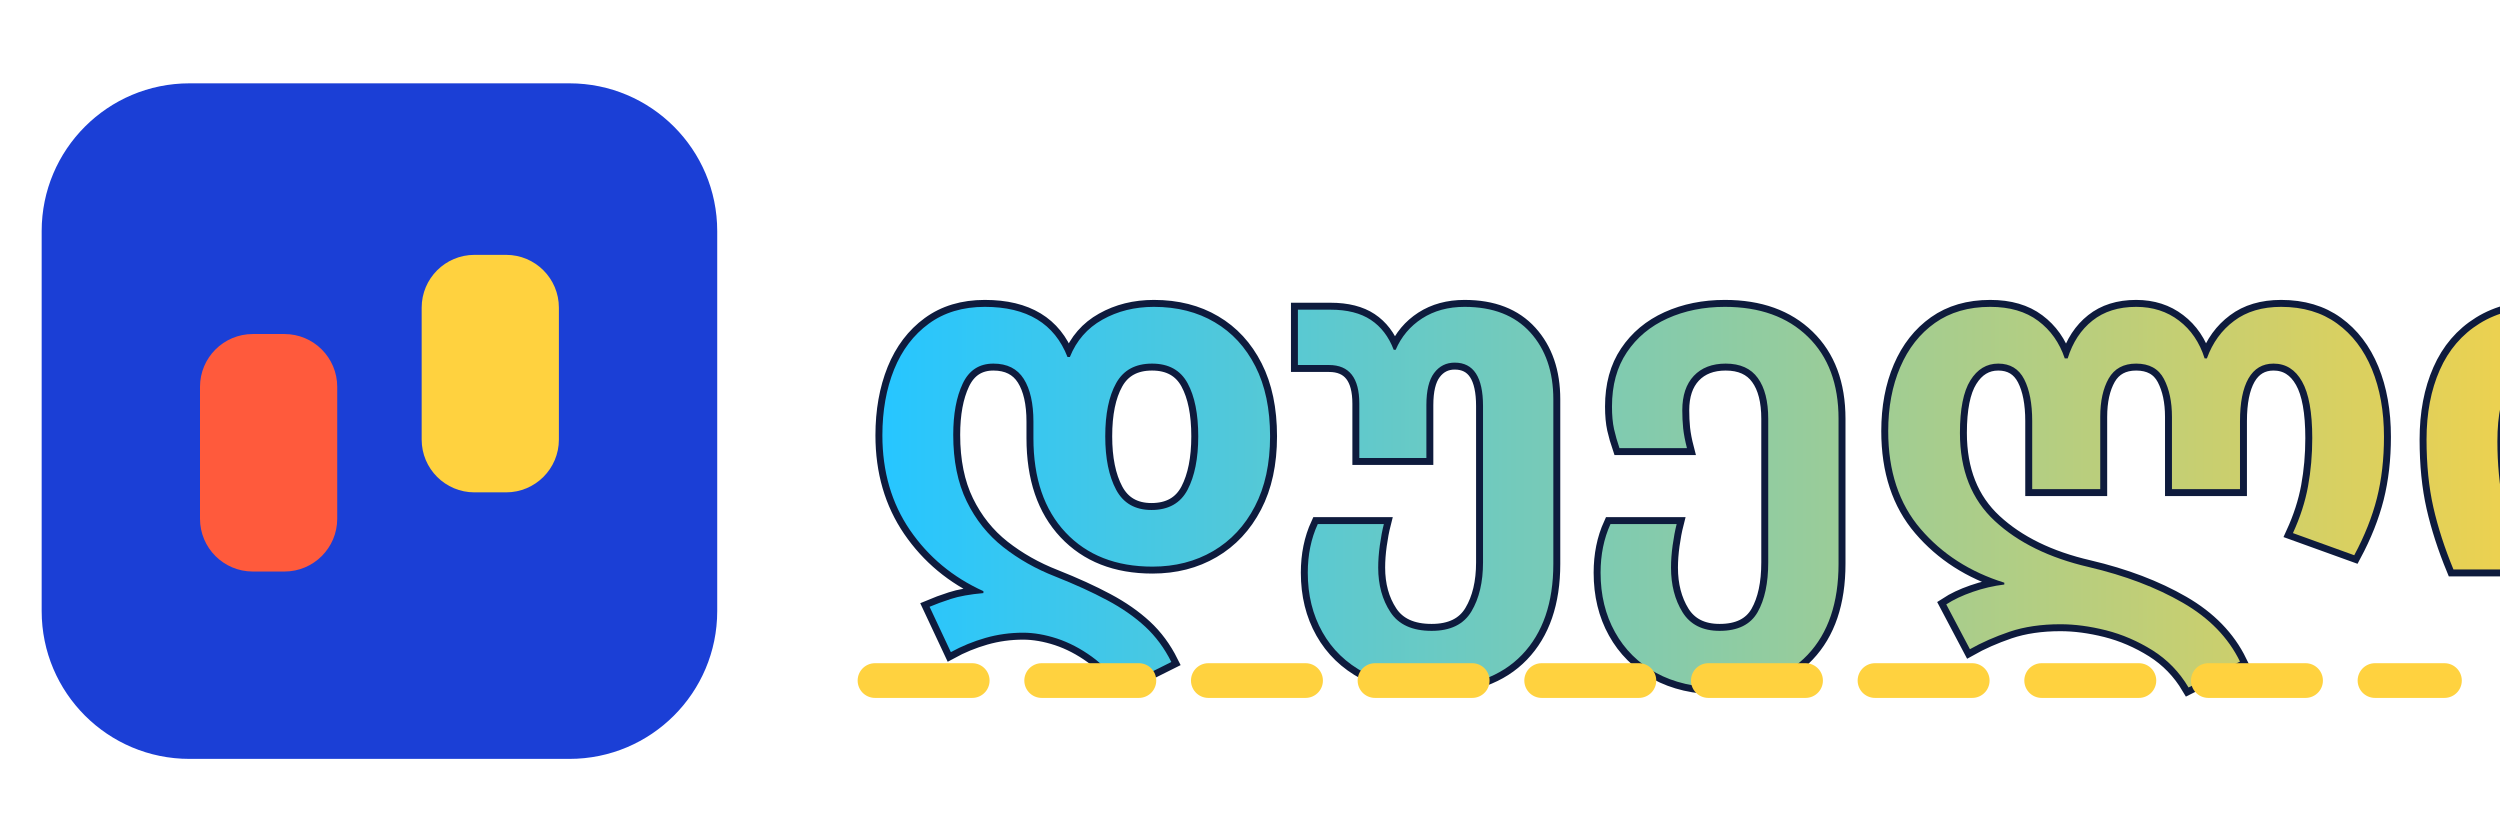
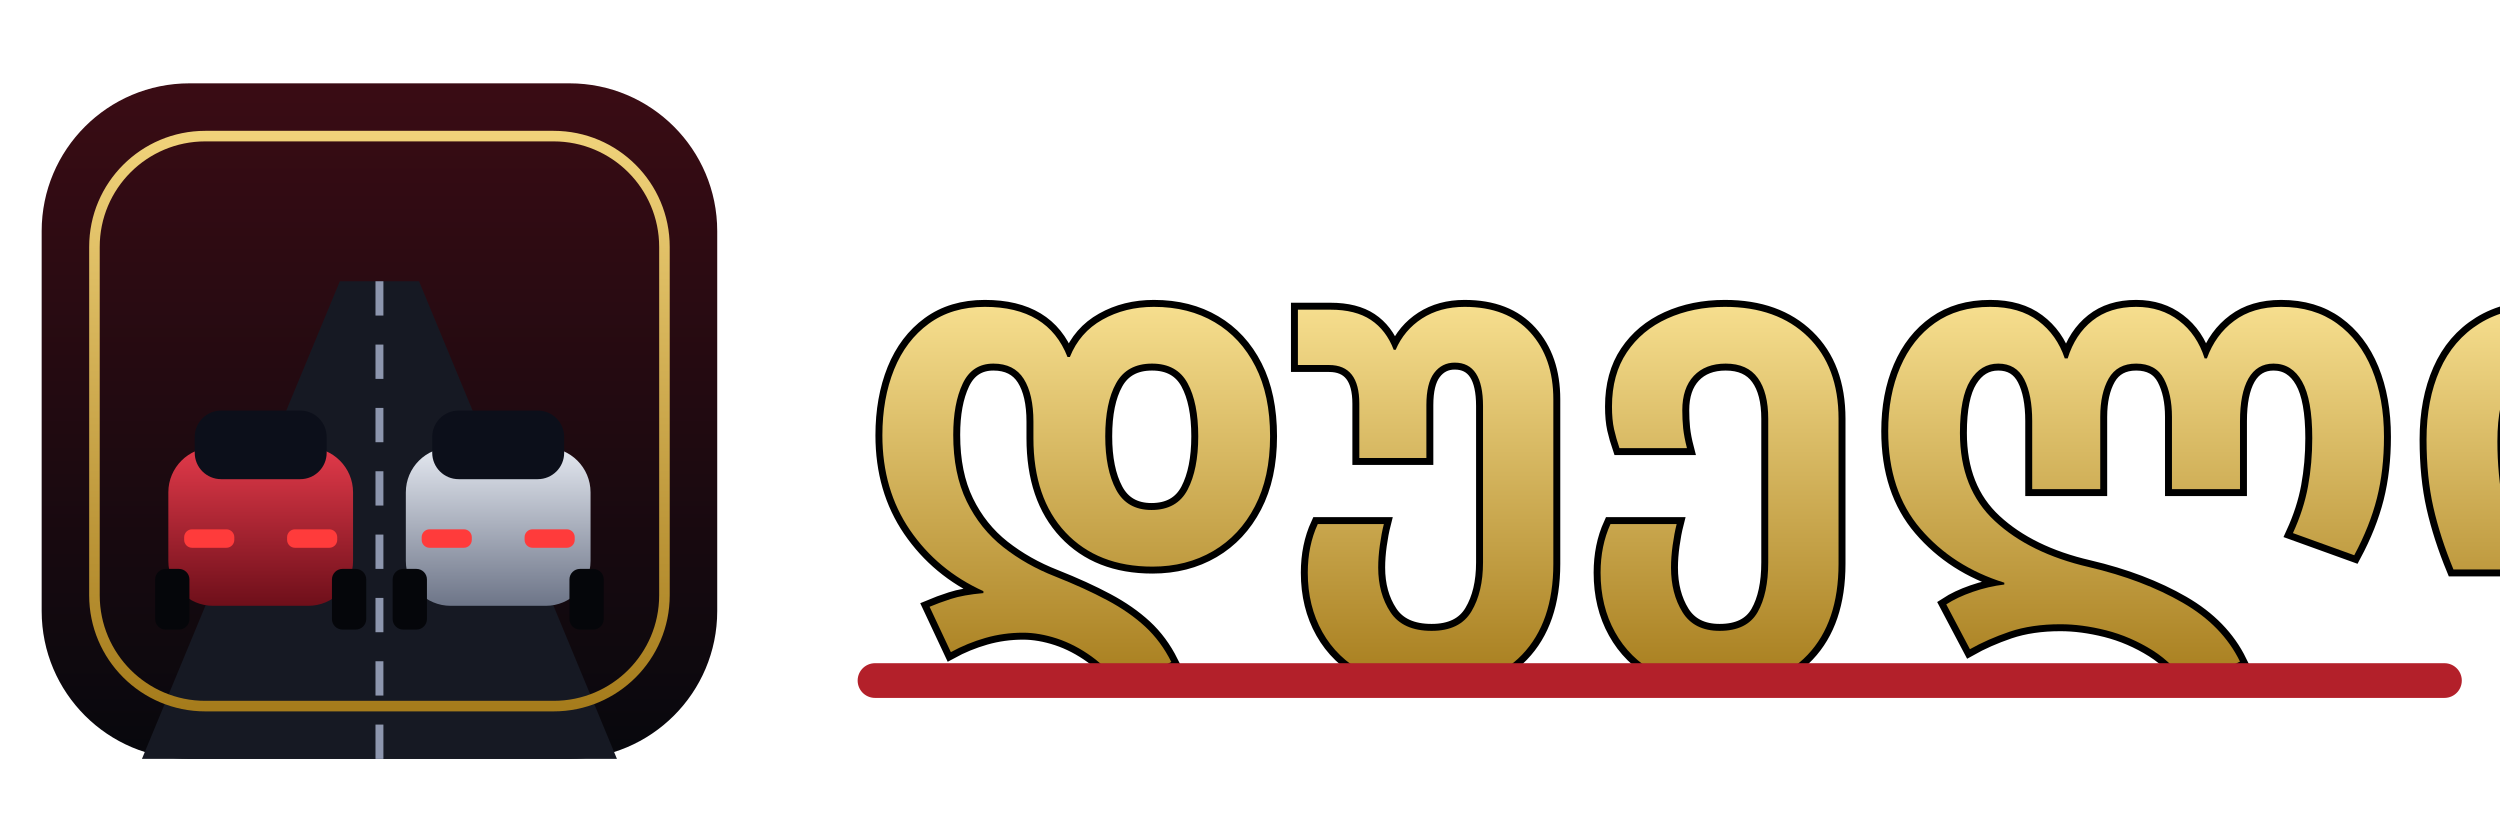
<svg xmlns="http://www.w3.org/2000/svg" viewBox="0 0 360 120">
+   <g transform="translate(6 12) scale(.19)">
+     <defs>
+       <linearGradient id="bg" x1="0" y1="0" x2="0" y2="1">
+         <stop offset="0" stop-color="#3A0C14" />
+         <stop offset="1" stop-color="#07080D" />
+       </linearGradient>
+       <linearGradient id="gd" x1="0" y1="0" x2="0" y2="1">
+         <stop offset="0" stop-color="#F0D27A" />
+         <stop offset="1" stop-color="#A67C1C" />
+       </linearGradient>
+       <linearGradient id="rd" x1="0" y1="0" x2="0" y2="1">
+         <stop offset="0" stop-color="#E23A4A" />
+         <stop offset="1" stop-color="#6E0F1A" />
+       </linearGradient>
+       <linearGradient id="sv" x1="0" y1="0" x2="0" y2="1">
+         <stop offset="0" stop-color="#E4E8F0" />
+         <stop offset="1" stop-color="#6D7588" />
+       </linearGradient>
+     </defs>
+     <rect width="512" height="512" rx="112" fill="url(#bg)" />
+     <path d="M226 150h60l150 362H76z" fill="#161923" />
+     <path d="M256 150v362" stroke="#8D96AE" stroke-width="6" stroke-dasharray="26 22" />
+     <rect x="40" y="40" width="432" height="432" rx="84" fill="none" stroke="url(#gd)" stroke-width="8" />
+     <g>
+       <rect x="96" y="276" width="140" height="120" rx="34" fill="url(#rd)" />
+       <rect x="116" y="248" width="100" height="52" rx="20" fill="#0C0F1A" />
+       <rect x="108" y="338" width="38" height="14" rx="6" fill="#FF3B3B" />
+       <rect x="186" y="338" width="38" height="14" rx="6" fill="#FF3B3B" />
+       <rect x="86" y="368" width="26" height="46" rx="8" fill="#05060A" />
+       <rect x="220" y="368" width="26" height="46" rx="8" fill="#05060A" />
+     </g>
+     <g>
+       <rect x="276" y="276" width="140" height="120" rx="34" fill="url(#sv)" />
+       <rect x="296" y="248" width="100" height="52" rx="20" fill="#0C0F1A" />
+       <rect x="288" y="338" width="38" height="14" rx="6" fill="#FF3B3B" />
+       <rect x="366" y="338" width="38" height="14" rx="6" fill="#FF3B3B" />
+       <rect x="266" y="368" width="26" height="46" rx="8" fill="#05060A" />
+       <rect x="400" y="368" width="26" height="46" rx="8" fill="#05060A" />
+     </g>
+   </g>
  <defs>
-     <linearGradient id="a" x1="0" y1="0" x2="1" y2="0">
-       <stop offset="0" stop-color="#27C6FF" />
-       <stop offset="1" stop-color="#FFD23F" />
+     <linearGradient id="t" x1="0" y1="0" x2="0" y2="1">
+       <stop offset="0" stop-color="#F6DE8E" />
+       <stop offset="1" stop-color="#A67C1C" />
    </linearGradient>
  </defs>
-   <g transform="translate(6 12) scale(.19)">
-     <rect width="512" height="512" rx="112" fill="#1B3FD6" />
-     <rect x="120" y="190" width="104" height="180" rx="40" fill="#FF5A3C" />
-     <rect x="288" y="130" width="104" height="180" rx="40" fill="#FFD23F" />
-   </g>
-   <text x="124" y="82" font-family="'Noto Sans Georgian','Sylfaen',sans-serif" font-weight="900" font-size="68" fill="url(#a)" stroke="#0E1B3D" stroke-width="2" paint-order="stroke">დუელი</text>
-   <path d="M126 98h226" stroke="#FFD23F" stroke-width="5" stroke-dasharray="14 10" stroke-linecap="round" />
+   <text x="124" y="82" font-family="'Noto Sans Georgian','Sylfaen',sans-serif" font-weight="900" font-size="68" fill="url(#t)" stroke="#000" stroke-width="2" paint-order="stroke">დუელი</text>
+   <path d="M126 98h226" stroke="#B3202A" stroke-width="5" stroke-linecap="round" />
</svg>
